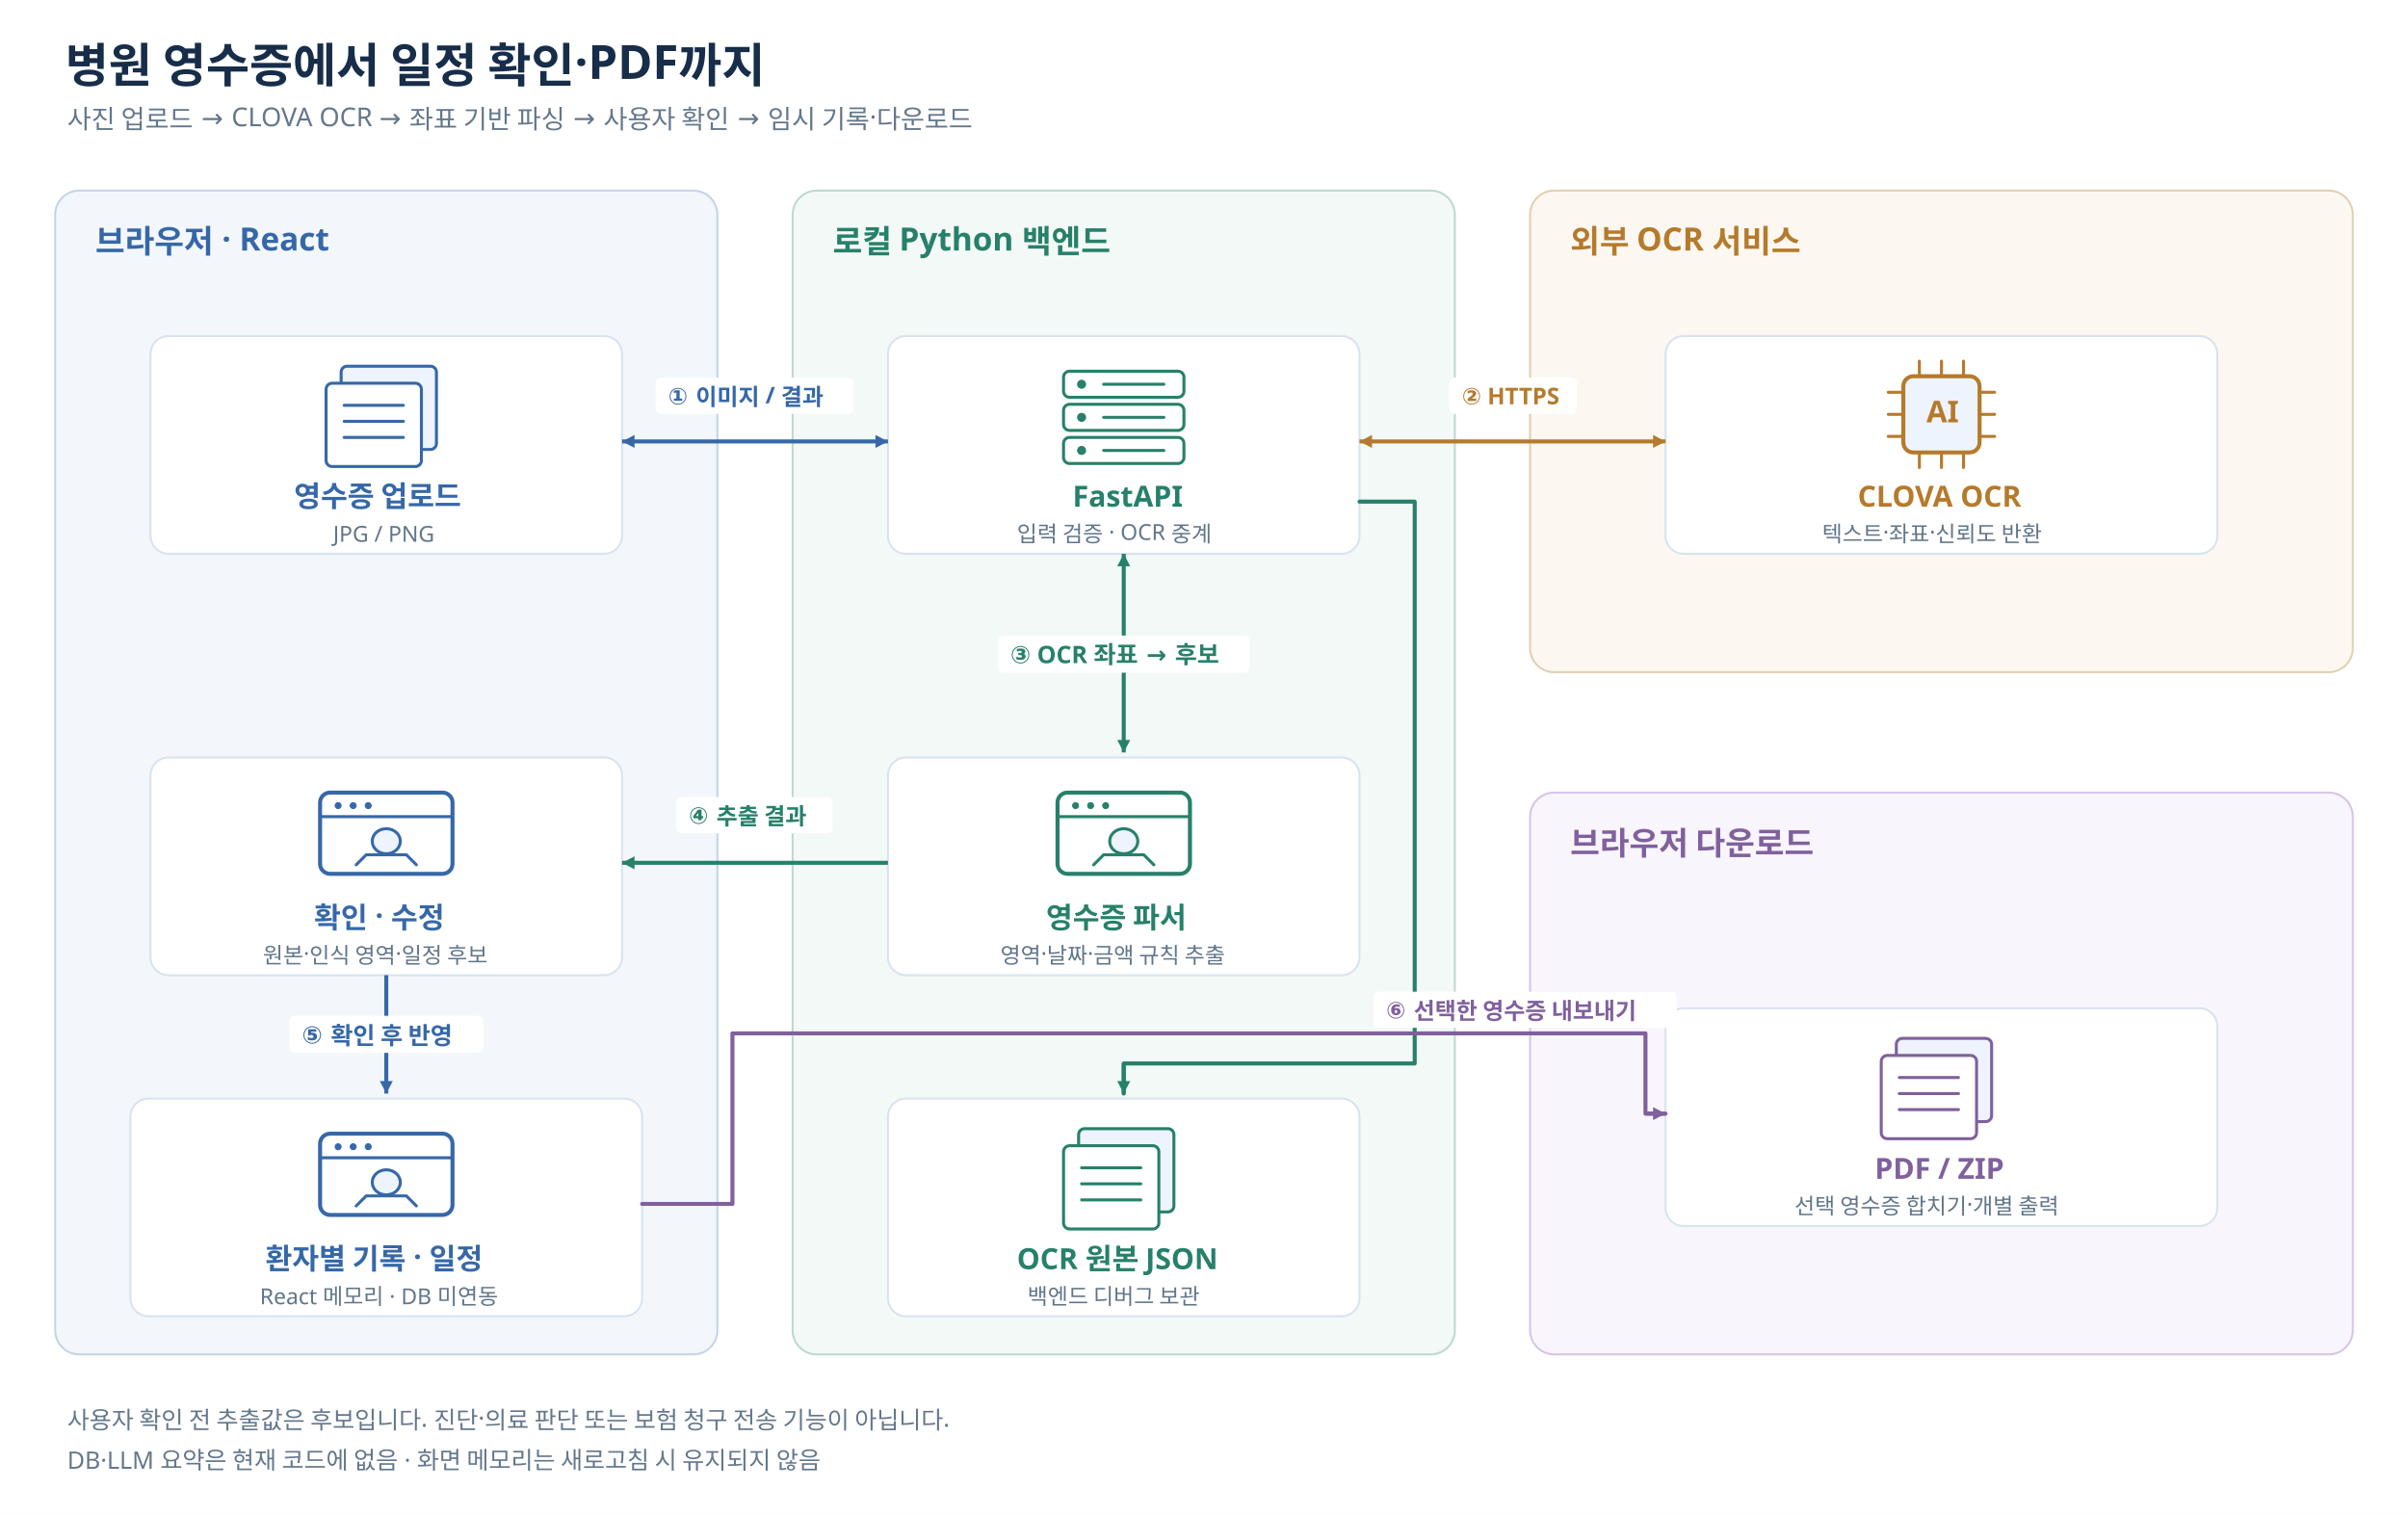
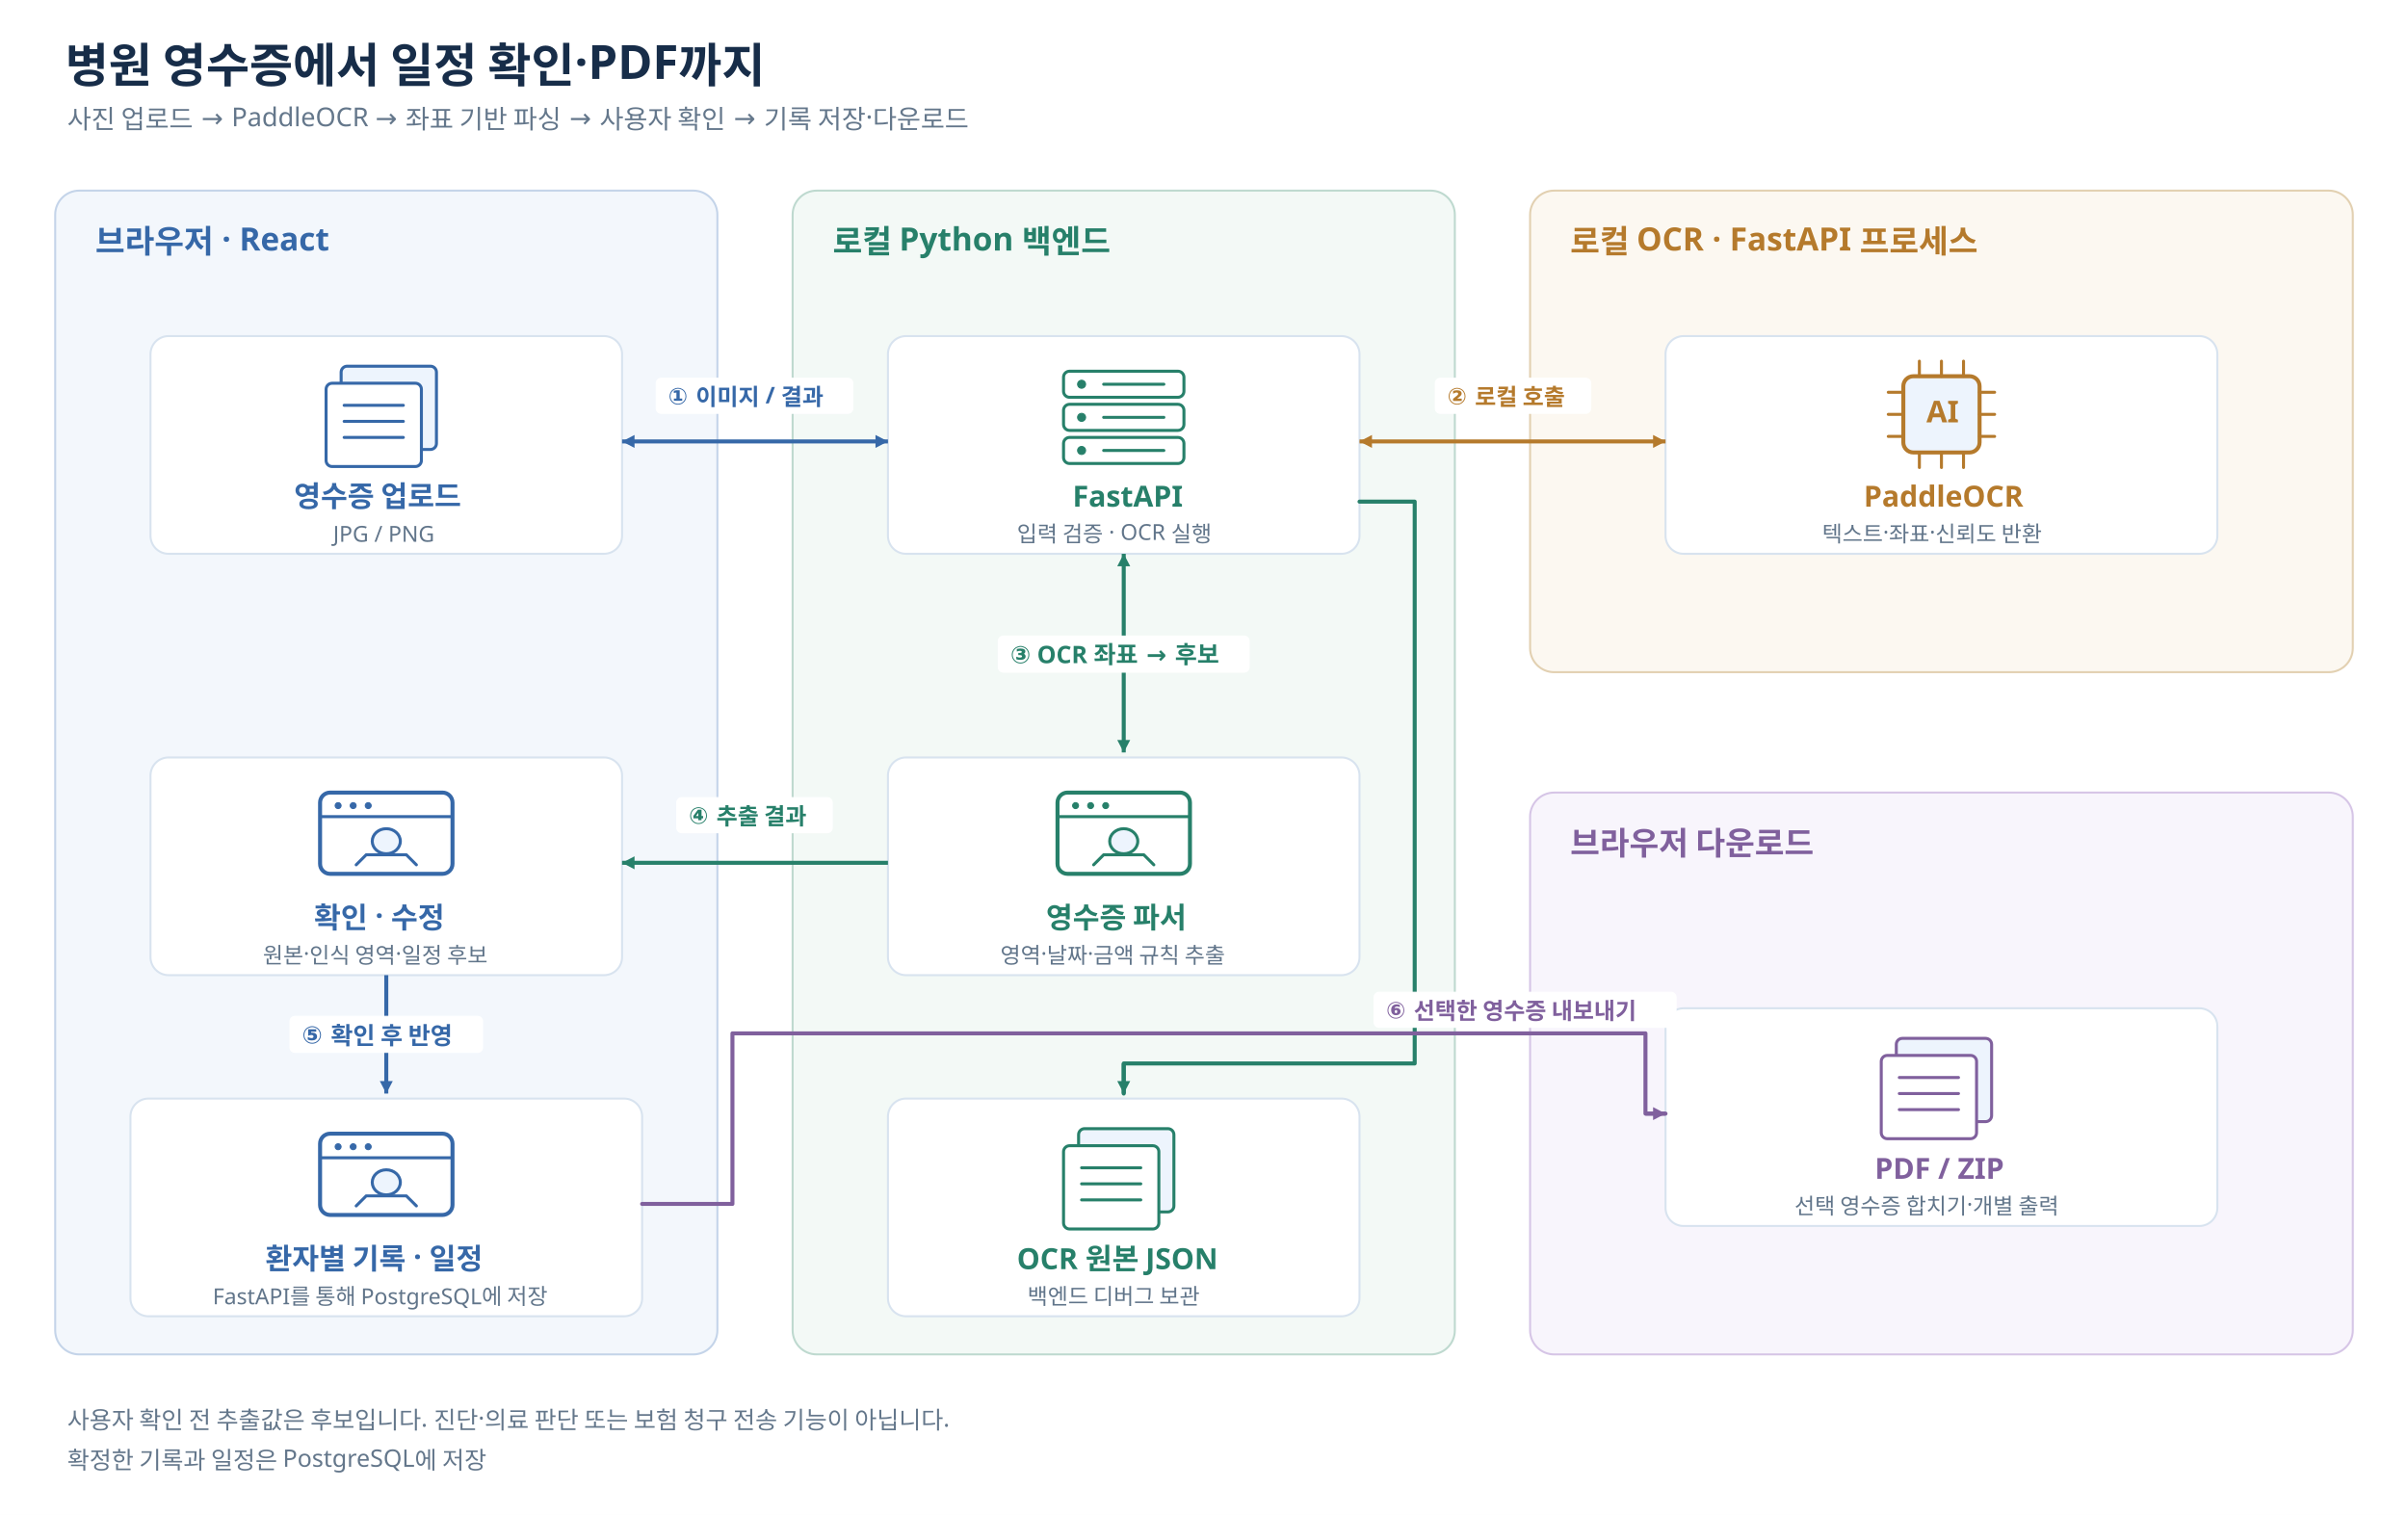
<svg xmlns="http://www.w3.org/2000/svg" width="2400" height="1510" viewBox="0 0 2400 1510">
  <rect width="100%" height="100%" fill="white" />
  <text x="65" y="82" fill="#172d49" font-family="Malgun Gothic, sans-serif" font-size="47" font-weight="700">병원 영수증에서 일정 확인·PDF까지</text>
-   <text x="67" y="128" fill="#64778b" font-family="Malgun Gothic, sans-serif" font-size="26" font-weight="400">사진 업로드 → CLOVA OCR → 좌표 기반 파싱 → 사용자 확인 → 임시 기록·다운로드</text>
+   <text x="67" y="128" fill="#64778b" font-family="Malgun Gothic, sans-serif" font-size="26" font-weight="400">사진 업로드 → PaddleOCR → 좌표 기반 파싱 → 사용자 확인 → 기록 저장·다운로드</text>
  <rect x="55" y="190" width="660" height="1160" rx="24" fill="#f3f7fc" stroke="#c4d4e9" stroke-width="2" />
  <rect x="790" y="190" width="660" height="1160" rx="24" fill="#f3f9f6" stroke="#bed9cf" stroke-width="2" />
  <rect x="1525" y="190" width="820" height="480" rx="24" fill="#fcf8f1" stroke="#e2d0b1" stroke-width="2" />
  <rect x="1525" y="790" width="820" height="560" rx="24" fill="#f8f5fc" stroke="#d6c5e6" stroke-width="2" />
  <text x="95" y="252" fill="#3668a8" font-family="Malgun Gothic, sans-serif" font-size="32" font-weight="700">브라우저 · React</text>
  <text x="830" y="252" fill="#27806a" font-family="Malgun Gothic, sans-serif" font-size="32" font-weight="700">로컬 Python 백엔드</text>
-   <text x="1565" y="252" fill="#b57a2c" font-family="Malgun Gothic, sans-serif" font-size="32" font-weight="700">외부 OCR 서비스</text>
+   <text x="1565" y="252" fill="#b57a2c" font-family="Malgun Gothic, sans-serif" font-size="32" font-weight="700">로컬 OCR · FastAPI 프로세스</text>
  <text x="1565" y="852" fill="#80609d" font-family="Malgun Gothic, sans-serif" font-size="32" font-weight="700">브라우저 다운로드</text>
  <rect x="150.0" y="335" width="470.0" height="217" rx="18" fill="white" stroke="#d8e3ef" stroke-width="2" />
  <rect x="340" y="365" width="95" height="83" rx="6" fill="#edf4fd" stroke="#3668a8" stroke-width="3" />
  <rect x="325" y="382" width="95" height="83" rx="6" fill="white" stroke="#3668a8" stroke-width="3" />
  <polyline points="343,404 402,404" stroke="#3668a8" stroke-width="3" fill="none" stroke-linecap="round" stroke-linejoin="round" />
  <polyline points="343,420 402,420" stroke="#3668a8" stroke-width="3" fill="none" stroke-linecap="round" stroke-linejoin="round" />
  <polyline points="343,436 402,436" stroke="#3668a8" stroke-width="3" fill="none" stroke-linecap="round" stroke-linejoin="round" />
  <text x="293.0" y="505" fill="#3668a8" font-family="Malgun Gothic, sans-serif" font-size="29" font-weight="700">영수증 업로드</text>
  <text x="332.0" y="540" fill="#61758a" font-family="Malgun Gothic, sans-serif" font-size="22" font-weight="400">JPG / PNG</text>
  <rect x="885.0" y="335" width="470.0" height="217" rx="18" fill="white" stroke="#d8e3ef" stroke-width="2" />
  <rect x="1060" y="370" width="120" height="26" rx="6" fill="white" stroke="#27806a" stroke-width="3" />
  <ellipse cx="1078.0" cy="383.0" rx="4.0" ry="4.0" fill="#27806a" stroke="#27806a" stroke-width="1" />
  <polyline points="1100,383 1160,383" stroke="#27806a" stroke-width="3" fill="none" stroke-linecap="round" stroke-linejoin="round" />
  <rect x="1060" y="403" width="120" height="26" rx="6" fill="white" stroke="#27806a" stroke-width="3" />
  <ellipse cx="1078.0" cy="416.0" rx="4.0" ry="4.0" fill="#27806a" stroke="#27806a" stroke-width="1" />
  <polyline points="1100,416 1160,416" stroke="#27806a" stroke-width="3" fill="none" stroke-linecap="round" stroke-linejoin="round" />
  <rect x="1060" y="436" width="120" height="26" rx="6" fill="white" stroke="#27806a" stroke-width="3" />
  <ellipse cx="1078.0" cy="449.0" rx="4.0" ry="4.0" fill="#27806a" stroke="#27806a" stroke-width="1" />
  <polyline points="1100,449 1160,449" stroke="#27806a" stroke-width="3" fill="none" stroke-linecap="round" stroke-linejoin="round" />
  <text x="1069.008" y="505" fill="#27806a" font-family="Malgun Gothic, sans-serif" font-size="29" font-weight="700">FastAPI</text>
-   <text x="1013.5" y="540" fill="#61758a" font-family="Malgun Gothic, sans-serif" font-size="22" font-weight="400">입력 검증 · OCR 중계</text>
+   <text x="1013.5" y="540" fill="#61758a" font-family="Malgun Gothic, sans-serif" font-size="22" font-weight="400">입력 검증 · OCR 실행</text>
  <rect x="1660.0" y="335" width="550.0" height="217" rx="18" fill="white" stroke="#d8e3ef" stroke-width="2" />
  <rect x="1897" y="375" width="76" height="76" rx="10" fill="#edf4fd" stroke="#b57a2c" stroke-width="4" />
  <polyline points="1897,391 1882,391" stroke="#b57a2c" stroke-width="3" fill="none" stroke-linecap="round" stroke-linejoin="round" />
  <polyline points="1913,375 1913,360" stroke="#b57a2c" stroke-width="3" fill="none" stroke-linecap="round" stroke-linejoin="round" />
  <polyline points="1973,391 1988,391" stroke="#b57a2c" stroke-width="3" fill="none" stroke-linecap="round" stroke-linejoin="round" />
  <polyline points="1913,451 1913,466" stroke="#b57a2c" stroke-width="3" fill="none" stroke-linecap="round" stroke-linejoin="round" />
  <polyline points="1897,413 1882,413" stroke="#b57a2c" stroke-width="3" fill="none" stroke-linecap="round" stroke-linejoin="round" />
  <polyline points="1935,375 1935,360" stroke="#b57a2c" stroke-width="3" fill="none" stroke-linecap="round" stroke-linejoin="round" />
  <polyline points="1973,413 1988,413" stroke="#b57a2c" stroke-width="3" fill="none" stroke-linecap="round" stroke-linejoin="round" />
  <polyline points="1935,451 1935,466" stroke="#b57a2c" stroke-width="3" fill="none" stroke-linecap="round" stroke-linejoin="round" />
  <polyline points="1897,435 1882,435" stroke="#b57a2c" stroke-width="3" fill="none" stroke-linecap="round" stroke-linejoin="round" />
  <polyline points="1957,375 1957,360" stroke="#b57a2c" stroke-width="3" fill="none" stroke-linecap="round" stroke-linejoin="round" />
  <polyline points="1973,435 1988,435" stroke="#b57a2c" stroke-width="3" fill="none" stroke-linecap="round" stroke-linejoin="round" />
  <polyline points="1957,451 1957,466" stroke="#b57a2c" stroke-width="3" fill="none" stroke-linecap="round" stroke-linejoin="round" />
  <text x="1920.0" y="421" fill="#b57a2c" font-family="Malgun Gothic, sans-serif" font-size="30" font-weight="700">AI</text>
-   <text x="1851.523" y="505" fill="#b57a2c" font-family="Malgun Gothic, sans-serif" font-size="29" font-weight="700">CLOVA OCR</text>
+   <text x="1857.508" y="505" fill="#b57a2c" font-family="Malgun Gothic, sans-serif" font-size="29" font-weight="700">PaddleOCR</text>
  <text x="1816.0" y="540" fill="#61758a" font-family="Malgun Gothic, sans-serif" font-size="22" font-weight="400">텍스트·좌표·신뢰도 반환</text>
  <path d="M 620 440 L 885 440" stroke="#3668a8" stroke-width="4" fill="none" />
  <polygon points="885,440 872.582,446.465 872.582,433.535" fill="#3668a8" />
  <polygon points="620,440 632.418,433.535 632.418,446.465" fill="#3668a8" />
  <rect x="654.0" y="377" width="196.0" height="35" rx="5" fill="white" stroke="white" stroke-width="1" />
  <text x="666.0" y="403" fill="#3668a8" font-family="Malgun Gothic, sans-serif" font-size="23" font-weight="700">① 이미지 / 결과</text>
  <path d="M 1355 440 L 1660 440" stroke="#b57a2c" stroke-width="4" fill="none" />
  <polygon points="1660,440 1647.582,446.465 1647.582,433.535" fill="#b57a2c" />
  <polygon points="1355,440 1367.418,433.535 1367.418,446.465" fill="#b57a2c" />
-   <rect x="1445.0" y="377" width="126.0" height="35" rx="5" fill="white" stroke="white" stroke-width="1" />
-   <text x="1457.0" y="403" fill="#b57a2c" font-family="Malgun Gothic, sans-serif" font-size="23" font-weight="700">② HTTPS</text>
+   <rect x="1430.5" y="377" width="155.0" height="35" rx="5" fill="white" stroke="white" stroke-width="1" />
+   <text x="1442.5" y="403" fill="#b57a2c" font-family="Malgun Gothic, sans-serif" font-size="23" font-weight="700">② 로컬 호출</text>
  <rect x="885.0" y="755" width="470.0" height="217" rx="18" fill="white" stroke="#d8e3ef" stroke-width="2" />
  <rect x="1054" y="790" width="132" height="81" rx="10" fill="white" stroke="#27806a" stroke-width="4" />
  <polyline points="1055,814 1185,814" stroke="#27806a" stroke-width="3" fill="none" stroke-linecap="round" stroke-linejoin="round" />
  <ellipse cx="1072.0" cy="803.0" rx="3.0" ry="3.0" fill="#27806a" stroke="#27806a" stroke-width="1" />
  <ellipse cx="1087.0" cy="803.0" rx="3.0" ry="3.0" fill="#27806a" stroke="#27806a" stroke-width="1" />
  <ellipse cx="1102.0" cy="803.0" rx="3.0" ry="3.0" fill="#27806a" stroke="#27806a" stroke-width="1" />
  <ellipse cx="1120.0" cy="838.5" rx="14.0" ry="12.5" fill="#edf4fd" stroke="#27806a" stroke-width="3" />
  <polyline points="1090,862 1100,852 1140,852 1150,862" stroke="#27806a" stroke-width="3" fill="none" stroke-linecap="round" stroke-linejoin="round" />
  <text x="1042.5" y="925" fill="#27806a" font-family="Malgun Gothic, sans-serif" font-size="29" font-weight="700">영수증 파서</text>
  <text x="997.0" y="960" fill="#61758a" font-family="Malgun Gothic, sans-serif" font-size="22" font-weight="400">영역·날짜·금액 규칙 추출</text>
  <path d="M 1120 552 L 1120 750" stroke="#27806a" stroke-width="4" fill="none" />
  <polygon points="1120,750 1113.535,737.582 1126.465,737.582" fill="#27806a" />
  <polygon points="1120,552 1126.465,564.418 1113.535,564.418" fill="#27806a" />
  <rect x="995.0" y="634" width="250.0" height="36" rx="5" fill="white" stroke="white" stroke-width="1" />
  <text x="1007.0" y="661" fill="#27806a" font-family="Malgun Gothic, sans-serif" font-size="24" font-weight="700">③ OCR 좌표 → 후보</text>
  <rect x="150.0" y="755" width="470.0" height="217" rx="18" fill="white" stroke="#d8e3ef" stroke-width="2" />
  <rect x="319" y="790" width="132" height="81" rx="10" fill="white" stroke="#3668a8" stroke-width="4" />
  <polyline points="320,814 450,814" stroke="#3668a8" stroke-width="3" fill="none" stroke-linecap="round" stroke-linejoin="round" />
  <ellipse cx="337.0" cy="803.0" rx="3.0" ry="3.0" fill="#3668a8" stroke="#3668a8" stroke-width="1" />
  <ellipse cx="352.0" cy="803.0" rx="3.0" ry="3.0" fill="#3668a8" stroke="#3668a8" stroke-width="1" />
  <ellipse cx="367.0" cy="803.0" rx="3.0" ry="3.0" fill="#3668a8" stroke="#3668a8" stroke-width="1" />
  <ellipse cx="385.0" cy="838.5" rx="14.0" ry="12.5" fill="#edf4fd" stroke="#3668a8" stroke-width="3" />
  <polyline points="355,862 365,852 405,852 415,862" stroke="#3668a8" stroke-width="3" fill="none" stroke-linecap="round" stroke-linejoin="round" />
  <text x="313.0" y="925" fill="#3668a8" font-family="Malgun Gothic, sans-serif" font-size="29" font-weight="700">확인 · 수정</text>
  <text x="262.0" y="960" fill="#61758a" font-family="Malgun Gothic, sans-serif" font-size="22" font-weight="400">원본·인식 영역·일정 후보</text>
  <path d="M 885 860 L 620 860" stroke="#27806a" stroke-width="4" fill="none" />
  <polygon points="620,860 632.418,853.535 632.418,866.465" fill="#27806a" />
  <rect x="674.5" y="795" width="155.0" height="35" rx="5" fill="white" stroke="white" stroke-width="1" />
  <text x="686.5" y="821" fill="#27806a" font-family="Malgun Gothic, sans-serif" font-size="23" font-weight="700">④ 추출 결과</text>
  <rect x="130.0" y="1095" width="510.0" height="217" rx="18" fill="white" stroke="#d8e3ef" stroke-width="2" />
  <rect x="319" y="1130" width="132" height="81" rx="10" fill="white" stroke="#3668a8" stroke-width="4" />
  <polyline points="320,1154 450,1154" stroke="#3668a8" stroke-width="3" fill="none" stroke-linecap="round" stroke-linejoin="round" />
  <ellipse cx="337.0" cy="1143.0" rx="3.0" ry="3.0" fill="#3668a8" stroke="#3668a8" stroke-width="1" />
  <ellipse cx="352.0" cy="1143.0" rx="3.0" ry="3.0" fill="#3668a8" stroke="#3668a8" stroke-width="1" />
  <ellipse cx="367.0" cy="1143.0" rx="3.0" ry="3.0" fill="#3668a8" stroke="#3668a8" stroke-width="1" />
  <ellipse cx="385.0" cy="1178.5" rx="14.0" ry="12.5" fill="#edf4fd" stroke="#3668a8" stroke-width="3" />
  <polyline points="355,1202 365,1192 405,1192 415,1202" stroke="#3668a8" stroke-width="3" fill="none" stroke-linecap="round" stroke-linejoin="round" />
  <text x="264.5" y="1265" fill="#3668a8" font-family="Malgun Gothic, sans-serif" font-size="29" font-weight="700">환자별 기록 · 일정</text>
-   <text x="259.008" y="1300" fill="#61758a" font-family="Malgun Gothic, sans-serif" font-size="22" font-weight="400">React 메모리 · DB 미연동</text>
+   <text x="212.016" y="1300" fill="#61758a" font-family="Malgun Gothic, sans-serif" font-size="22" font-weight="400">FastAPI를 통해 PostgreSQL에 저장</text>
  <path d="M 385 972 L 385 1090" stroke="#3668a8" stroke-width="4" fill="none" />
  <polygon points="385,1090 378.535,1077.582 391.465,1077.582" fill="#3668a8" />
  <rect x="289.0" y="1013" width="192.0" height="36" rx="5" fill="white" stroke="white" stroke-width="1" />
  <text x="301.0" y="1040" fill="#3668a8" font-family="Malgun Gothic, sans-serif" font-size="24" font-weight="700">⑤ 확인 후 반영</text>
  <rect x="885.0" y="1095" width="470.0" height="217" rx="18" fill="white" stroke="#d8e3ef" stroke-width="2" />
  <rect x="1075" y="1125" width="95" height="83" rx="6" fill="#edf4fd" stroke="#27806a" stroke-width="3" />
  <rect x="1060" y="1142" width="95" height="83" rx="6" fill="white" stroke="#27806a" stroke-width="3" />
  <polyline points="1078,1164 1137,1164" stroke="#27806a" stroke-width="3" fill="none" stroke-linecap="round" stroke-linejoin="round" />
  <polyline points="1078,1180 1137,1180" stroke="#27806a" stroke-width="3" fill="none" stroke-linecap="round" stroke-linejoin="round" />
  <polyline points="1078,1196 1137,1196" stroke="#27806a" stroke-width="3" fill="none" stroke-linecap="round" stroke-linejoin="round" />
  <text x="1013.5" y="1265" fill="#27806a" font-family="Malgun Gothic, sans-serif" font-size="29" font-weight="700">OCR 원본 JSON</text>
  <text x="1024.0" y="1300" fill="#61758a" font-family="Malgun Gothic, sans-serif" font-size="22" font-weight="400">백엔드 디버그 보관</text>
  <polyline points="1355,500 1410,500 1410,1060 1120,1060 1120,1090" stroke="#27806a" stroke-width="4" fill="none" stroke-linecap="round" stroke-linejoin="round" />
  <path d="M 1120 1060 L 1120 1090" stroke="#27806a" stroke-width="4" fill="none" />
  <polygon points="1120,1090 1113.535,1077.582 1126.465,1077.582" fill="#27806a" />
  <rect x="1660.0" y="1005" width="550.0" height="217" rx="18" fill="white" stroke="#d8e3ef" stroke-width="2" />
  <rect x="1890" y="1035" width="95" height="83" rx="6" fill="#edf4fd" stroke="#80609d" stroke-width="3" />
  <rect x="1875" y="1052" width="95" height="83" rx="6" fill="white" stroke="#80609d" stroke-width="3" />
  <polyline points="1893,1074 1952,1074" stroke="#80609d" stroke-width="3" fill="none" stroke-linecap="round" stroke-linejoin="round" />
  <polyline points="1893,1090 1952,1090" stroke="#80609d" stroke-width="3" fill="none" stroke-linecap="round" stroke-linejoin="round" />
  <polyline points="1893,1106 1952,1106" stroke="#80609d" stroke-width="3" fill="none" stroke-linecap="round" stroke-linejoin="round" />
  <text x="1868.5" y="1175" fill="#80609d" font-family="Malgun Gothic, sans-serif" font-size="29" font-weight="700">PDF / ZIP</text>
  <text x="1788.5" y="1210" fill="#61758a" font-family="Malgun Gothic, sans-serif" font-size="22" font-weight="400">선택 영수증 합치기·개별 출력</text>
  <polyline points="640,1200 730,1200 730,1030 1640,1030 1640,1110 1660,1110" stroke="#80609d" stroke-width="4" fill="none" stroke-linecap="round" stroke-linejoin="round" />
  <path d="M 1640 1110 L 1660 1110" stroke="#80609d" stroke-width="4" fill="none" />
  <polygon points="1660,1110 1647.582,1116.465 1647.582,1103.535" fill="#80609d" />
  <rect x="1369.5" y="989" width="301.0" height="35" rx="5" fill="white" stroke="white" stroke-width="1" />
  <text x="1381.5" y="1015" fill="#80609d" font-family="Malgun Gothic, sans-serif" font-size="23" font-weight="700">⑥ 선택한 영수증 내보내기</text>
  <text x="67" y="1424" fill="#64778b" font-family="Malgun Gothic, sans-serif" font-size="24" font-weight="400">사용자 확인 전 추출값은 후보입니다. 진단·의료 판단 또는 보험 청구 전송 기능이 아닙니다.</text>
-   <text x="67" y="1464" fill="#64778b" font-family="Malgun Gothic, sans-serif" font-size="24" font-weight="400">DB·LLM 요약은 현재 코드에 없음 · 화면 메모리는 새로고침 시 유지되지 않음</text>
+   <text x="67" y="1464" fill="#64778b" font-family="Malgun Gothic, sans-serif" font-size="24" font-weight="400">확정한 기록과 일정은 PostgreSQL에 저장</text>
</svg>
